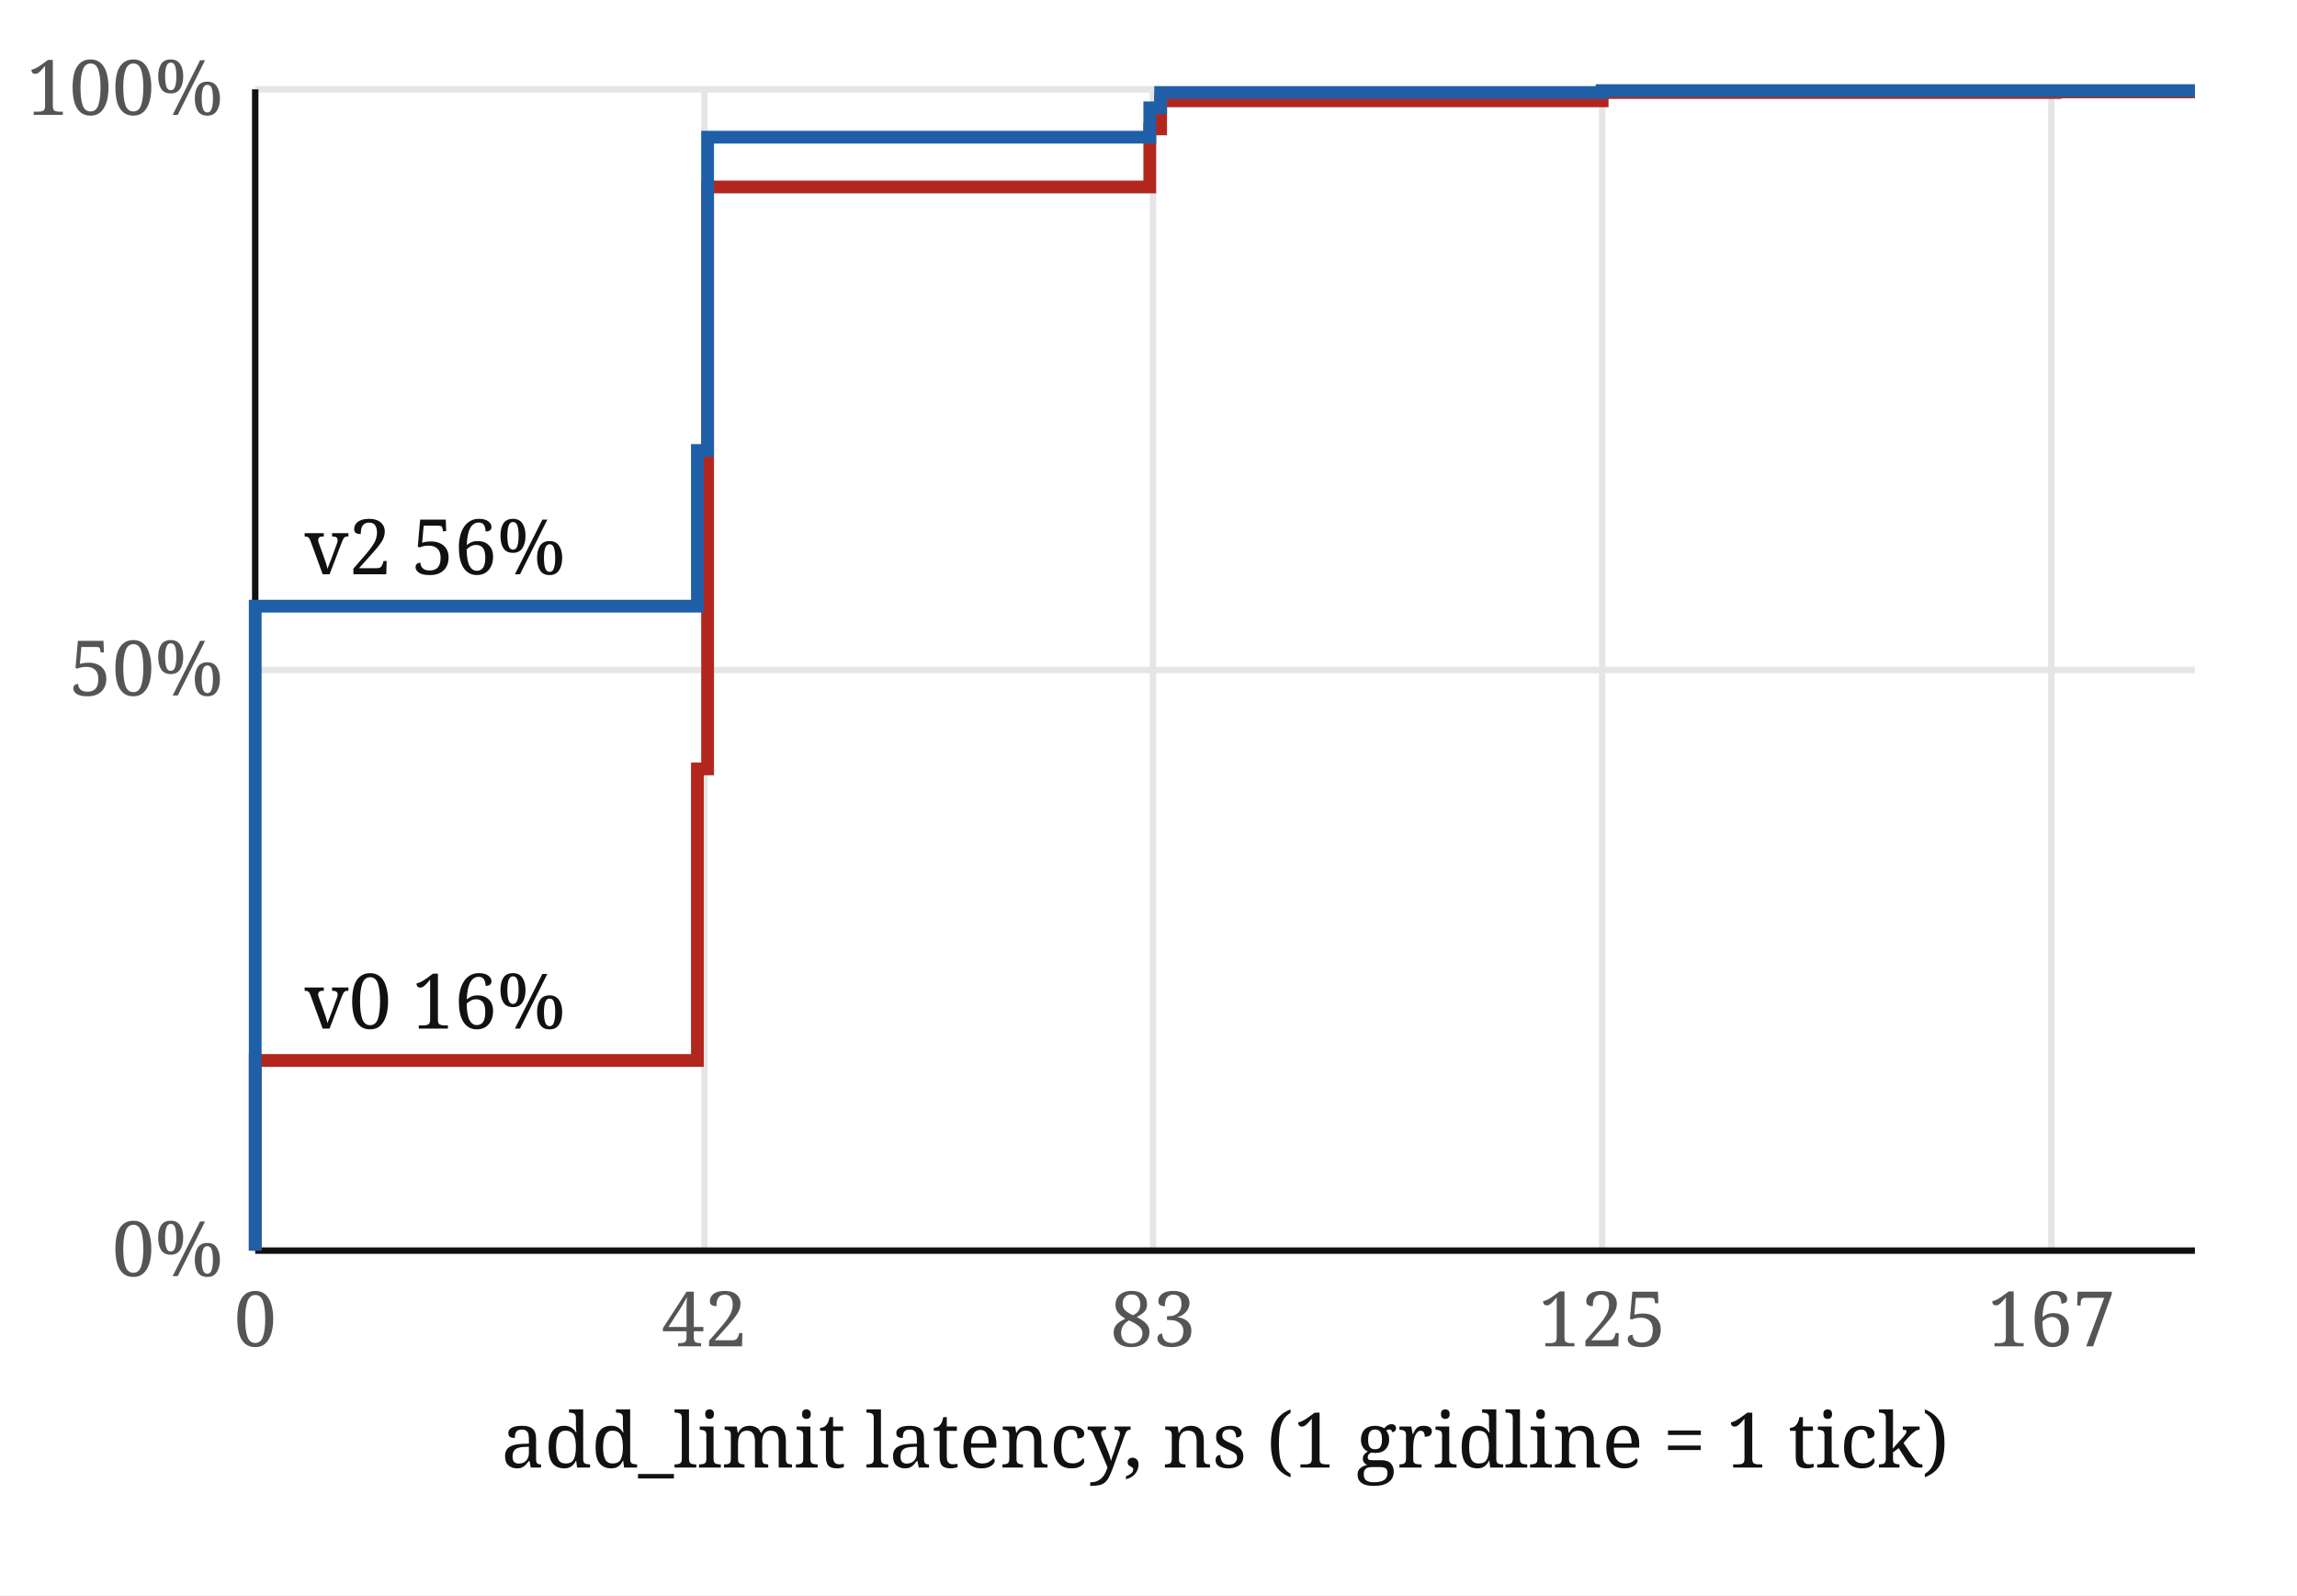
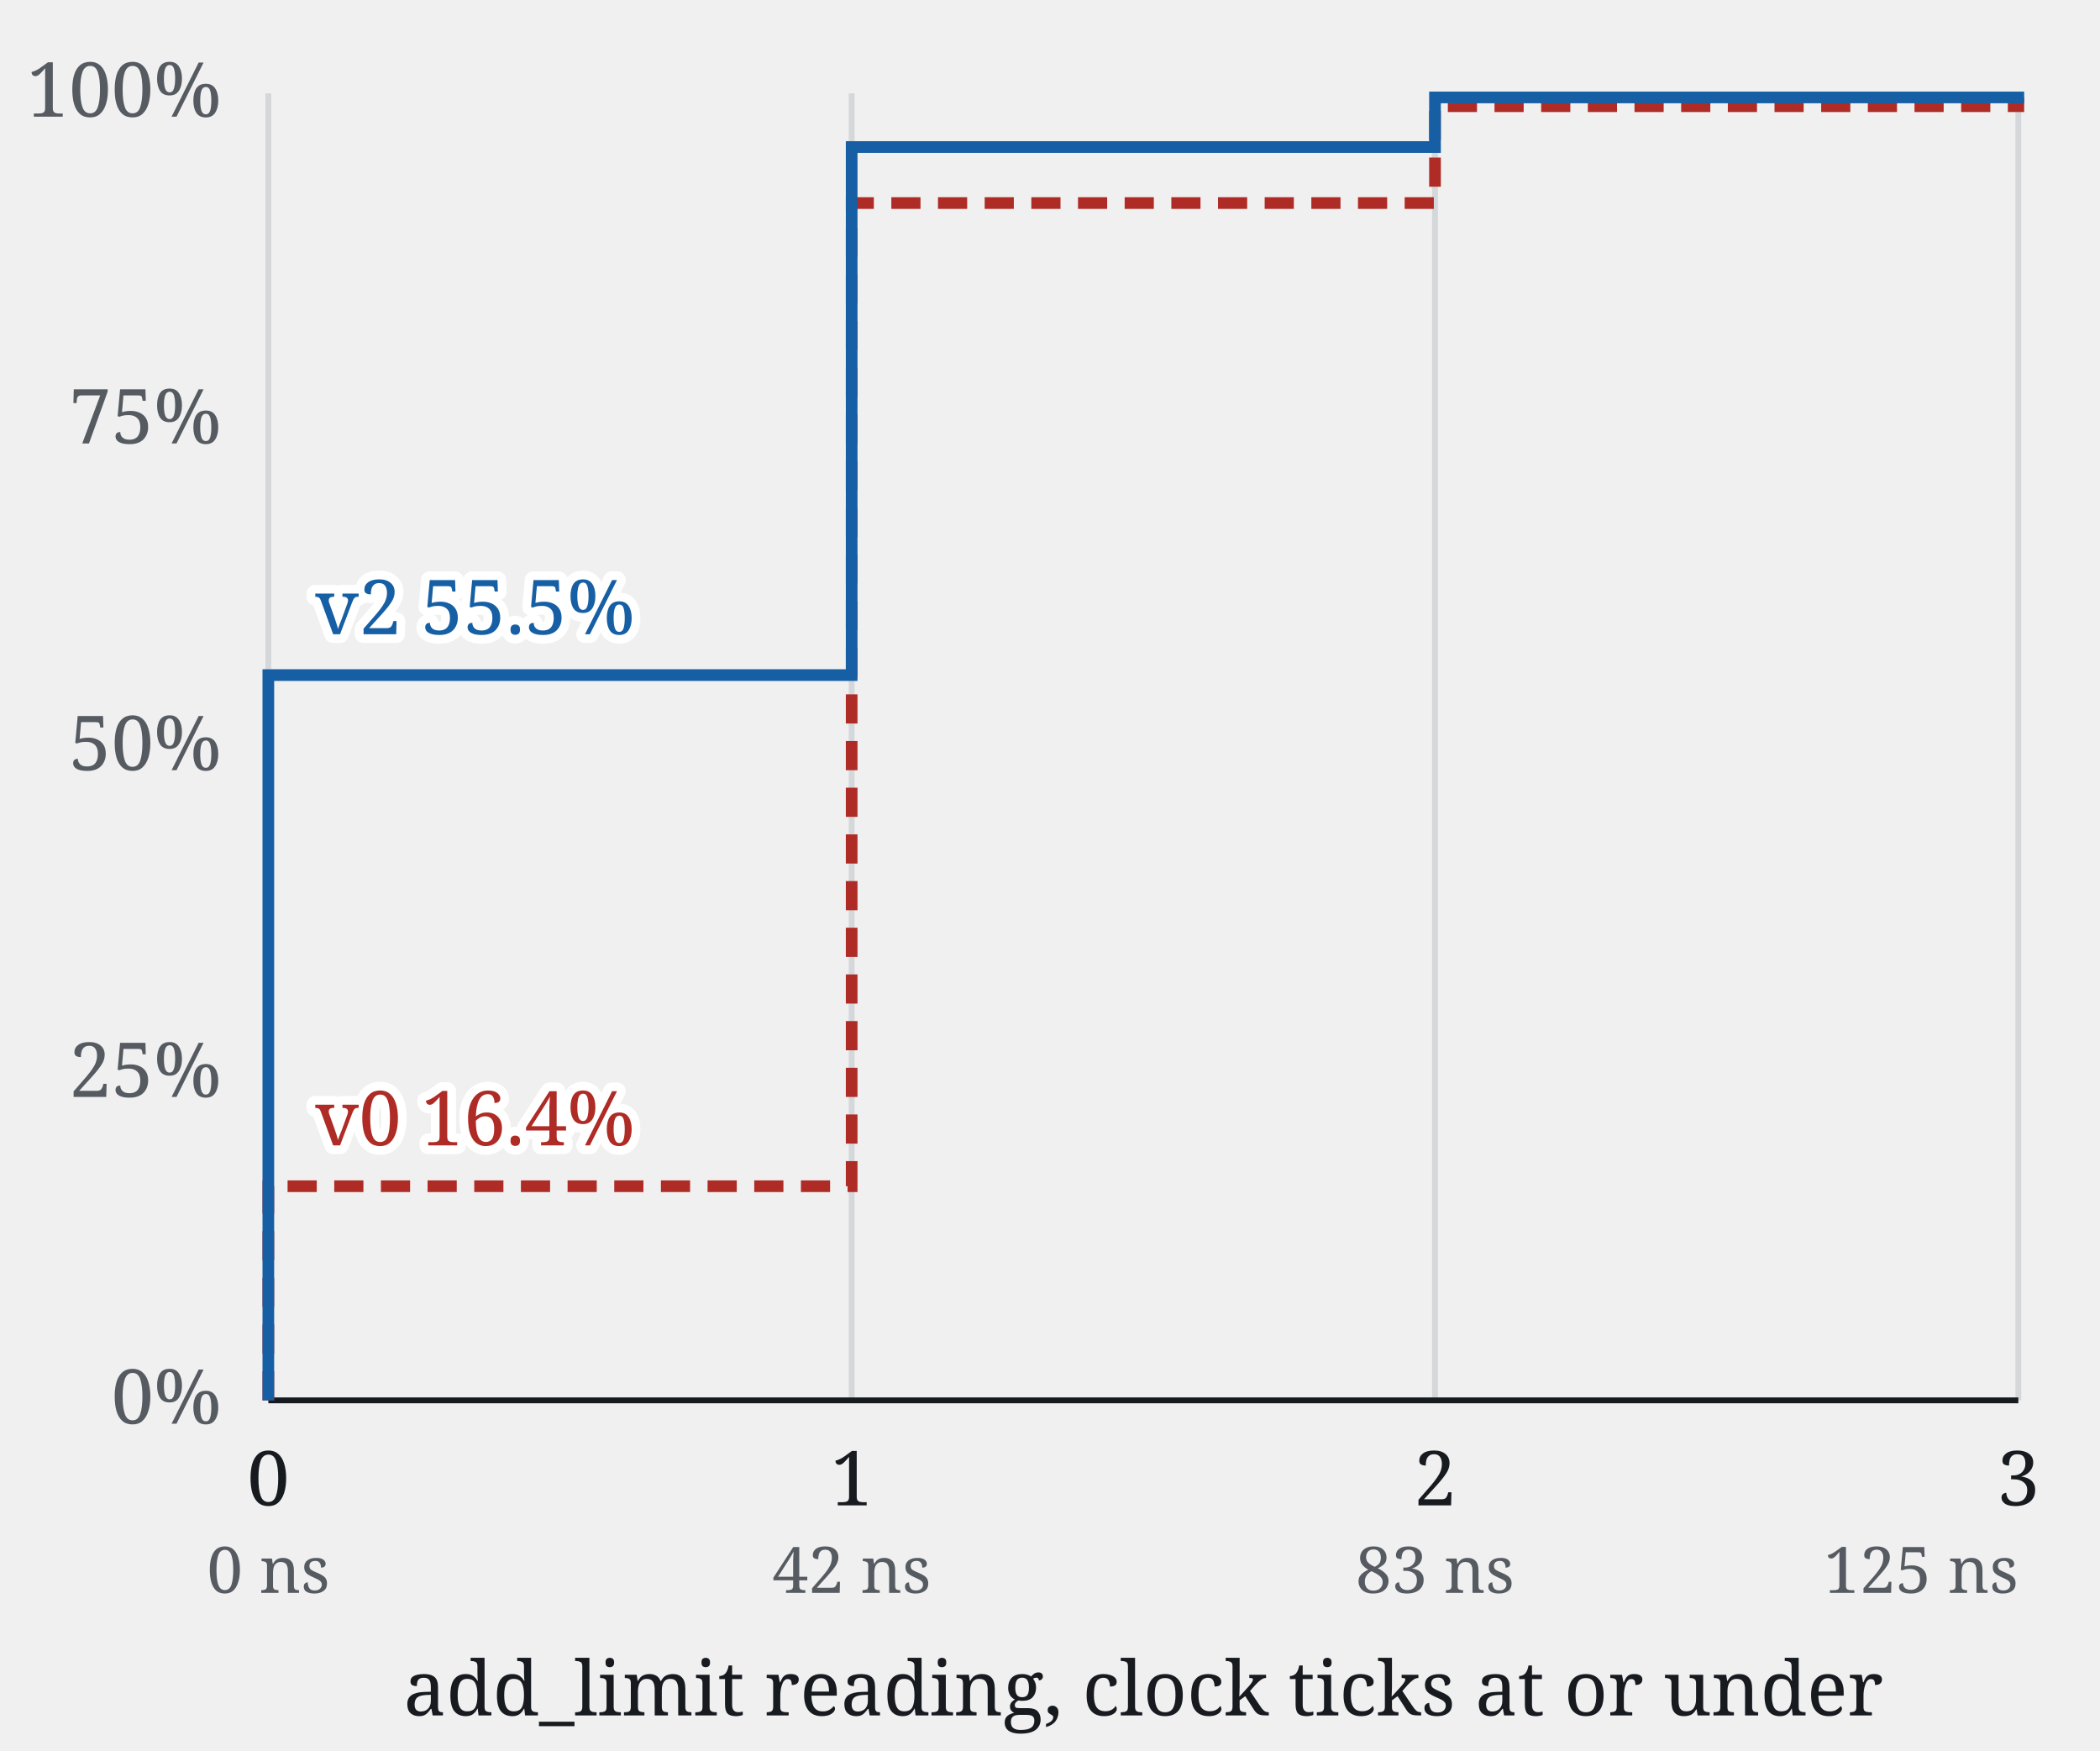
- <svg xmlns="http://www.w3.org/2000/svg" viewBox="0 0 360 250" width="360" height="250" role="img" font-family="Charter, 'Bitstream Charter', Cambria, serif" font-size="12">
-   <style>.bg{fill:#fff}.ax{stroke:#111;stroke-width:1}.grid{stroke:#e5e5e5;stroke-width:1}.txt{fill:#111}.mut{fill:#555}.s0{stroke:#B3261E}.s1{stroke:#1F5FA8}.line{fill:none;stroke-width:2}@media (prefers-color-scheme: dark){.bg{fill:#111}.ax{stroke:#e8e8e8}.grid{stroke:#2a2a2a}.txt{fill:#e8e8e8}.mut{fill:#aaa}.s0{stroke:#F2857C}.s1{stroke:#7DB2F0}}</style>
-   <rect class="bg" width="360" height="250" />
-   <line class="grid" x1="40.0" y1="14" x2="40.0" y2="196" />
-   <text class="mut" x="40.0" y="211" text-anchor="middle">0</text>
-   <line class="grid" x1="110.4" y1="14" x2="110.4" y2="196" />
-   <text class="mut" x="110.4" y="211" text-anchor="middle">42</text>
-   <line class="grid" x1="180.7" y1="14" x2="180.7" y2="196" />
-   <text class="mut" x="180.7" y="211" text-anchor="middle">83</text>
-   <line class="grid" x1="251.1" y1="14" x2="251.1" y2="196" />
-   <text class="mut" x="251.1" y="211" text-anchor="middle">125</text>
-   <line class="grid" x1="321.5" y1="14" x2="321.5" y2="196" />
-   <text class="mut" x="321.5" y="211" text-anchor="middle">167</text>
-   <line class="grid" x1="40" y1="196.0" x2="344" y2="196.0" />
-   <text class="mut" x="35" y="200.0" text-anchor="end">0%</text>
-   <line class="grid" x1="40" y1="105.0" x2="344" y2="105.0" />
-   <text class="mut" x="35" y="109.0" text-anchor="end">50%</text>
-   <line class="grid" x1="40" y1="14.0" x2="344" y2="14.0" />
-   <text class="mut" x="35" y="18.0" text-anchor="end">100%</text>
-   <line class="ax" x1="40" y1="196" x2="344" y2="196" />
-   <line class="ax" x1="40" y1="14" x2="40" y2="196" />
-   <text class="txt" x="192.0" y="230" text-anchor="middle">add_limit latency, ns (1 gridline = 1 tick)</text>
-   <path class="line s0" d="M40.0,196.0H40.0V166.2H109.3V120.5H110.9V29.3H180.2V20.2H181.9V15.8H251.1V14.5H322.1V14.4H344.0" />
-   <path class="line s1" d="M40.0,196.0H40.0V95.0H109.3V70.6H110.9V21.5H180.2V16.9H181.9V14.5H251.1V14.2H344.0" />
-   <text class="txt" x="47.7" y="90.0">v2 56%</text>
-   <text class="txt" x="47.7" y="161.2">v0 16%</text>
+ <svg xmlns="http://www.w3.org/2000/svg" viewBox="0 0 360 300" width="360" height="300" role="img" aria-labelledby="t" font-family="Charter, 'Bitstream Charter', 'Sitka Text', Cambria, serif" font-size="13">
+   <style>.ax{stroke:#171b20;stroke-width:1}.grid{stroke:#d5d8db;stroke-width:1}.txt{fill:#171b20}.mut{fill:#565b62}.s0{stroke:#af2b25}.s1{stroke:#175fa4}.t0{fill:#af2b25}.t1{fill:#175fa4}.line{fill:none;stroke-width:2}.s0.line{stroke-dasharray:5 3}.lbl{paint-order:stroke;stroke:#fff;stroke-width:3px;stroke-linejoin:round}@media (prefers-color-scheme: dark){.ax{stroke:#e5e8ec}.grid{stroke:#2f3338}.txt{fill:#e5e8ec}.mut{fill:#a7abb1}.s0{stroke:#f2897c}.s1{stroke:#79b6f4}.t0{fill:#f2897c}.t1{fill:#79b6f4}.lbl{stroke:#0d1013}}</style>
+   <text class="mut" x="38" y="244.0" text-anchor="end">0%</text>
+   <text class="mut" x="38" y="188.0" text-anchor="end">25%</text>
+   <text class="mut" x="38" y="132.0" text-anchor="end">50%</text>
+   <text class="mut" x="38" y="76.0" text-anchor="end">75%</text>
+   <text class="mut" x="38" y="20.0" text-anchor="end">100%</text>
+   <line class="grid" x1="46.0" y1="16" x2="46.0" y2="240" />
+   <text class="txt" x="46.0" y="258" text-anchor="middle">0</text>
+   <text class="mut" x="46.0" y="273" text-anchor="middle" font-size="11">0 ns</text>
+   <line class="grid" x1="146.0" y1="16" x2="146.0" y2="240" />
+   <text class="txt" x="146.0" y="258" text-anchor="middle">1</text>
+   <text class="mut" x="146.0" y="273" text-anchor="middle" font-size="11">42 ns</text>
+   <line class="grid" x1="246.0" y1="16" x2="246.0" y2="240" />
+   <text class="txt" x="246.0" y="258" text-anchor="middle">2</text>
+   <text class="mut" x="246.0" y="273" text-anchor="middle" font-size="11">83 ns</text>
+   <line class="grid" x1="346.0" y1="16" x2="346.0" y2="240" />
+   <text class="txt" x="346.0" y="258" text-anchor="middle">3</text>
+   <text class="mut" x="346.0" y="273" text-anchor="end" font-size="11">125 ns</text>
+   <line class="ax" x1="46" y1="240" x2="346" y2="240" />
+   <text class="txt" x="196" y="294" text-anchor="middle">add_limit reading, clock ticks at or under</text>
+   <path class="line s0" d="M46.0,240.0V203.3H146.0V34.8H246.0V18.2H346.0V16.7" />
+   <text class="lbl t0" x="54.0" y="196.3">v0 16.4%</text>
+   <path class="line s1" d="M46.0,240.0V115.7H146.0V25.2H246.0V16.7H346.0V16.2" />
+   <text class="lbl t1" x="54.0" y="108.7">v2 55.5%</text>
</svg>
